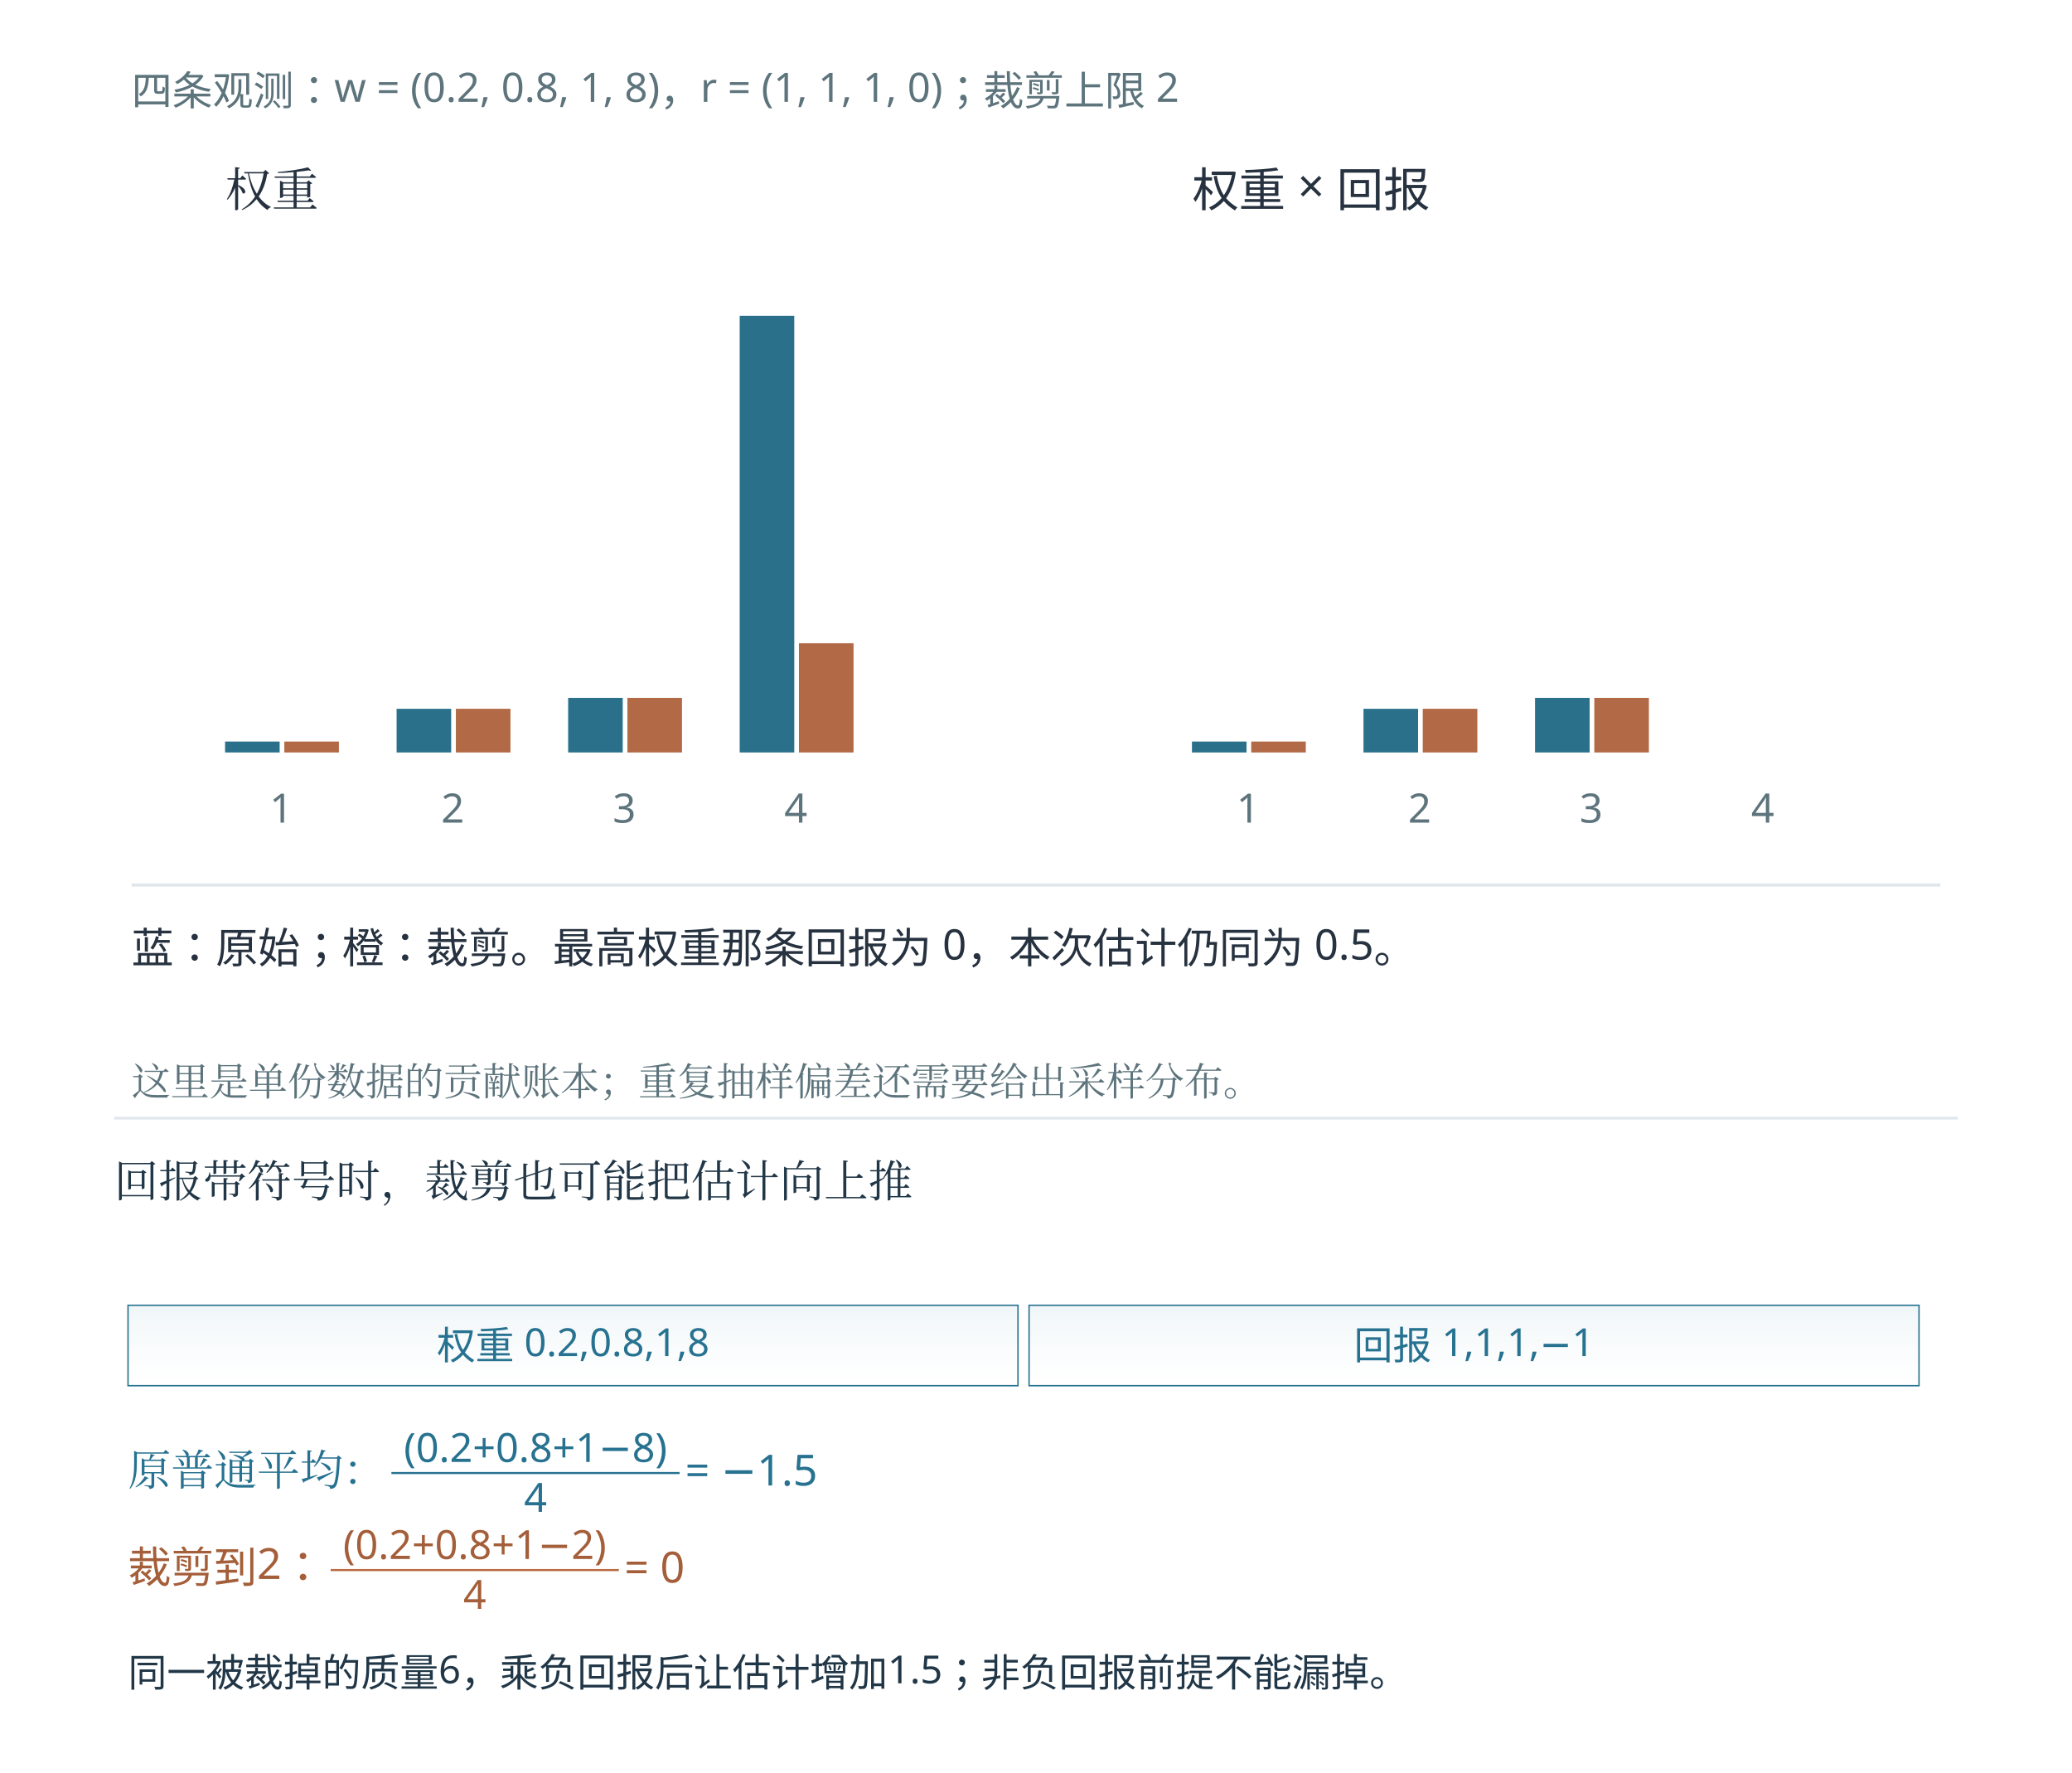
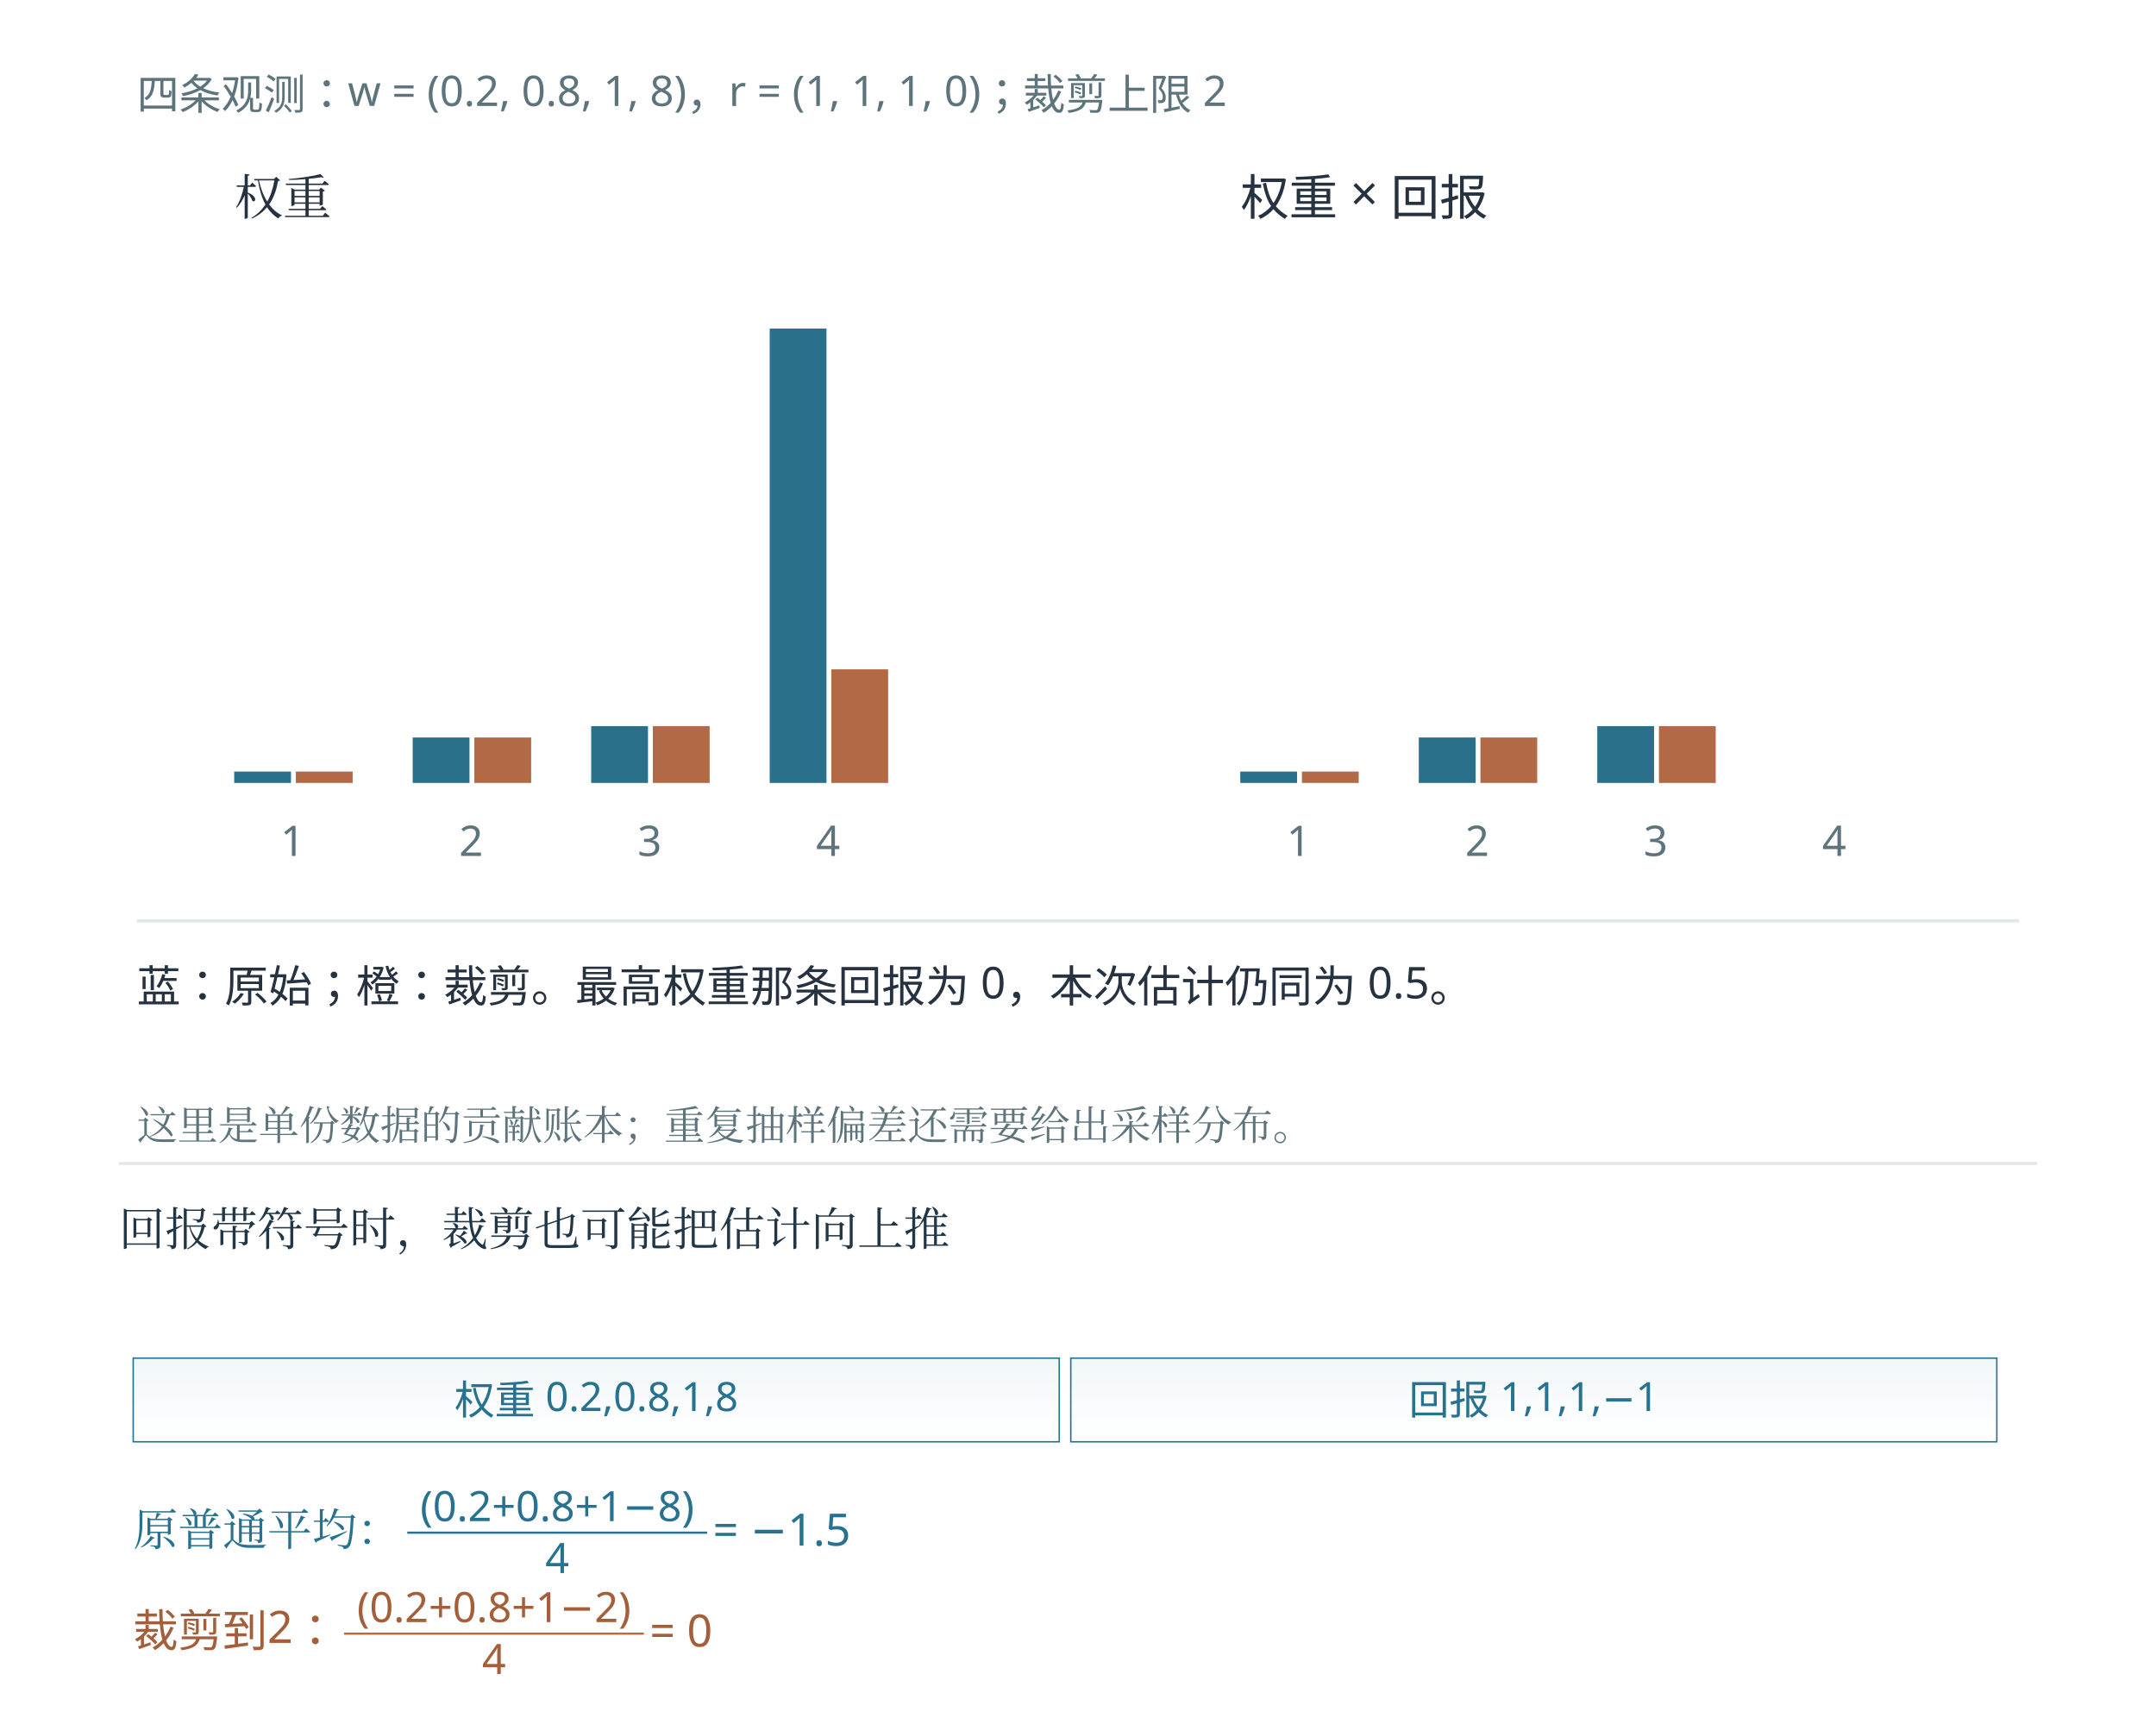
- <svg xmlns="http://www.w3.org/2000/svg" width="1494.72" height="1278.87" viewBox="-27.36 -27.36 1494.72 1278.87" role="img" aria-labelledby="plate-title">
+ <svg xmlns="http://www.w3.org/2000/svg" width="1494.72" height="1190.501" viewBox="-27.36 -27.36 1494.72 1190.501" role="img" aria-labelledby="plate-title">
  <defs>
    <linearGradient id="book-wash-edf5f8" x1="0" y1="0" x2="0" y2="1">
      <stop offset="0" stop-color="#f0f6f8" />
      <stop offset="1" stop-color="#ffffff" stop-opacity=".64" />
    </linearGradient>
  </defs>
  <rect id="edition-paper" x="-27.36" y="-27.36" width="1494.72" height="1278.87" fill="#ffffff" />
  <svg id="edition-view" x="0" y="0" width="1440" height="1224.15" viewBox="0 0 1440 1224.15" overflow="hidden">
    <svg width="1440" height="774.152" viewBox="0 71.865 1280 688.135" role="img">
      <rect id="offline-white-background" x="0" y="71.865" width="1280" height="688.135" fill="#ffffff" />
      <rect width="1280" height="760" fill="#ffffff" />
      <g font-family="Microsoft YaHei, sans-serif">
        <text x="60" y="115" font-size="26" fill="#5d747c" text-anchor="start">四条观测：w = (0.2, 0.8, 1, 8)，r = (1, 1, 1, 0)；裁剪上限 2</text>
        <text x="120" y="180" font-size="30" fill="#273240" text-anchor="start" font-family="SimSun, Noto Serif CJK SC, STSong, Microsoft YaHei, serif">权重</text>
        <rect x="120" y="523.0" width="35" height="7.0" fill="#2a708b" />
        <rect x="158" y="523.0" width="35" height="7.0" fill="#b26945" />
        <text x="156" y="575" font-size="26" fill="#5d747c" text-anchor="middle">1</text>
        <rect x="230" y="502.0" width="35" height="28.0" fill="#2a708b" />
        <rect x="268" y="502.0" width="35" height="28.0" fill="#b26945" />
        <text x="266" y="575" font-size="26" fill="#5d747c" text-anchor="middle">2</text>
        <rect x="340" y="495" width="35" height="35" fill="#2a708b" />
        <rect x="378" y="495" width="35" height="35" fill="#b26945" />
        <text x="376" y="575" font-size="26" fill="#5d747c" text-anchor="middle">3</text>
        <rect x="450" y="250" width="35" height="280" fill="#2a708b" />
        <rect x="488" y="460" width="35" height="70" fill="#b26945" />
        <text x="486" y="575" font-size="26" fill="#5d747c" text-anchor="middle">4</text>
        <text x="740" y="180" font-size="30" fill="#273240" text-anchor="start">权重 × 回报</text>
        <rect x="740" y="523.0" width="35" height="7.0" fill="#2a708b" />
        <rect x="778" y="523.0" width="35" height="7.0" fill="#b26945" />
        <text x="776" y="575" font-size="26" fill="#5d747c" text-anchor="middle">1</text>
        <rect x="850" y="502.0" width="35" height="28.0" fill="#2a708b" />
        <rect x="888" y="502.0" width="35" height="28.0" fill="#b26945" />
        <text x="886" y="575" font-size="26" fill="#5d747c" text-anchor="middle">2</text>
        <rect x="960" y="495" width="35" height="35" fill="#2a708b" />
        <rect x="998" y="495" width="35" height="35" fill="#b26945" />
        <text x="996" y="575" font-size="26" fill="#5d747c" text-anchor="middle">3</text>
        <rect x="1070" y="530" width="35" height="0" fill="#2a708b" />
        <rect x="1108" y="530" width="35" height="0" fill="#b26945" />
        <text x="1106" y="575" font-size="26" fill="#5d747c" text-anchor="middle">4</text>
        <line x1="60" y1="615" x2="1220" y2="615" stroke="#e2e7ec" stroke-width="2" />
        <text x="60" y="665" font-size="27" fill="#273240" text-anchor="start">蓝：原始；橙：裁剪。最高权重那条回报为 0，本次估计仍同为 0.5。</text>
        <text x="60" y="750" font-size="25" fill="#5d747c" text-anchor="start" font-family="SimSun, Noto Serif CJK SC, STSong, Microsoft YaHei, serif">这里是单份数据的贡献账本；重复抽样偏差还需要给出采样分布。</text>
      </g>
    </svg>
    <g id="round-20261105c-teaching" transform="translate(0 774.152) scale(1)">
      <g font-family="Microsoft YaHei, sans-serif">
        <rect width="1440" height="450" fill="#ffffff" />
        <line x1="55" y1="5" x2="1385" y2="5" stroke="#e0e7ed" stroke-width="2" stroke-dasharray="" />
        <text x="55" y="62" font-size="32" fill="#213747" text-anchor="start" font-family="SimSun, Noto Serif CJK SC, STSong, Microsoft YaHei, serif">回报带符号时，裁剪也可能把估计向上推</text>
        <rect x="65" y="140" width="642" height="58" fill="url(#book-wash-edf5f8)" stroke="#277290" />
        <text x="386.0" y="179" font-size="28" fill="#277290" text-anchor="middle">权重 0.2,0.8,1,8</text>
        <rect x="715" y="140" width="642" height="58" fill="url(#book-wash-edf5f8)" stroke="#277290" />
        <text x="1036.0" y="179" font-size="28" fill="#277290" text-anchor="middle">回报 1,1,1,−1</text>
        <g>
          <text x="65.000" y="270" font-size="31" fill="#277290" font-family="SimSun, Noto Serif CJK SC, STSong, Microsoft YaHei, serif">原普通平均：</text>
          <text x="358.945" y="253" font-size="29" fill="#277290" text-anchor="middle">(0.2+0.8+1−8)</text>
          <line x1="255.000" x2="462.891" y1="261" y2="261" stroke="#277290" stroke-width="1.5" />
          <text x="358.945" y="289" font-size="29" fill="#277290" text-anchor="middle">4</text>
          <text x="466.891" y="270" font-size="31" fill="#277290"> = −1.5</text>
        </g>
        <g>
          <text x="65.000" y="340" font-size="31" fill="#a45e39">裁剪到2：</text>
          <text x="315.117" y="323" font-size="29" fill="#a45e39" text-anchor="middle">(0.2+0.8+1−2)</text>
          <line x1="211.172" x2="419.062" y1="331" y2="331" stroke="#ba6b41" stroke-width="1.5" />
          <text x="315.117" y="359" font-size="29" fill="#a45e39" text-anchor="middle">4</text>
          <text x="423.062" y="340" font-size="31" fill="#a45e39"> = 0</text>
        </g>
-         <text x="65" y="415" font-size="28" fill="#213747" text-anchor="start">同一被裁掉的质量6，乘负回报后让估计增加1.5；非负回报前提不能漏掉。</text>
      </g>
    </g>
  </svg>
</svg>
